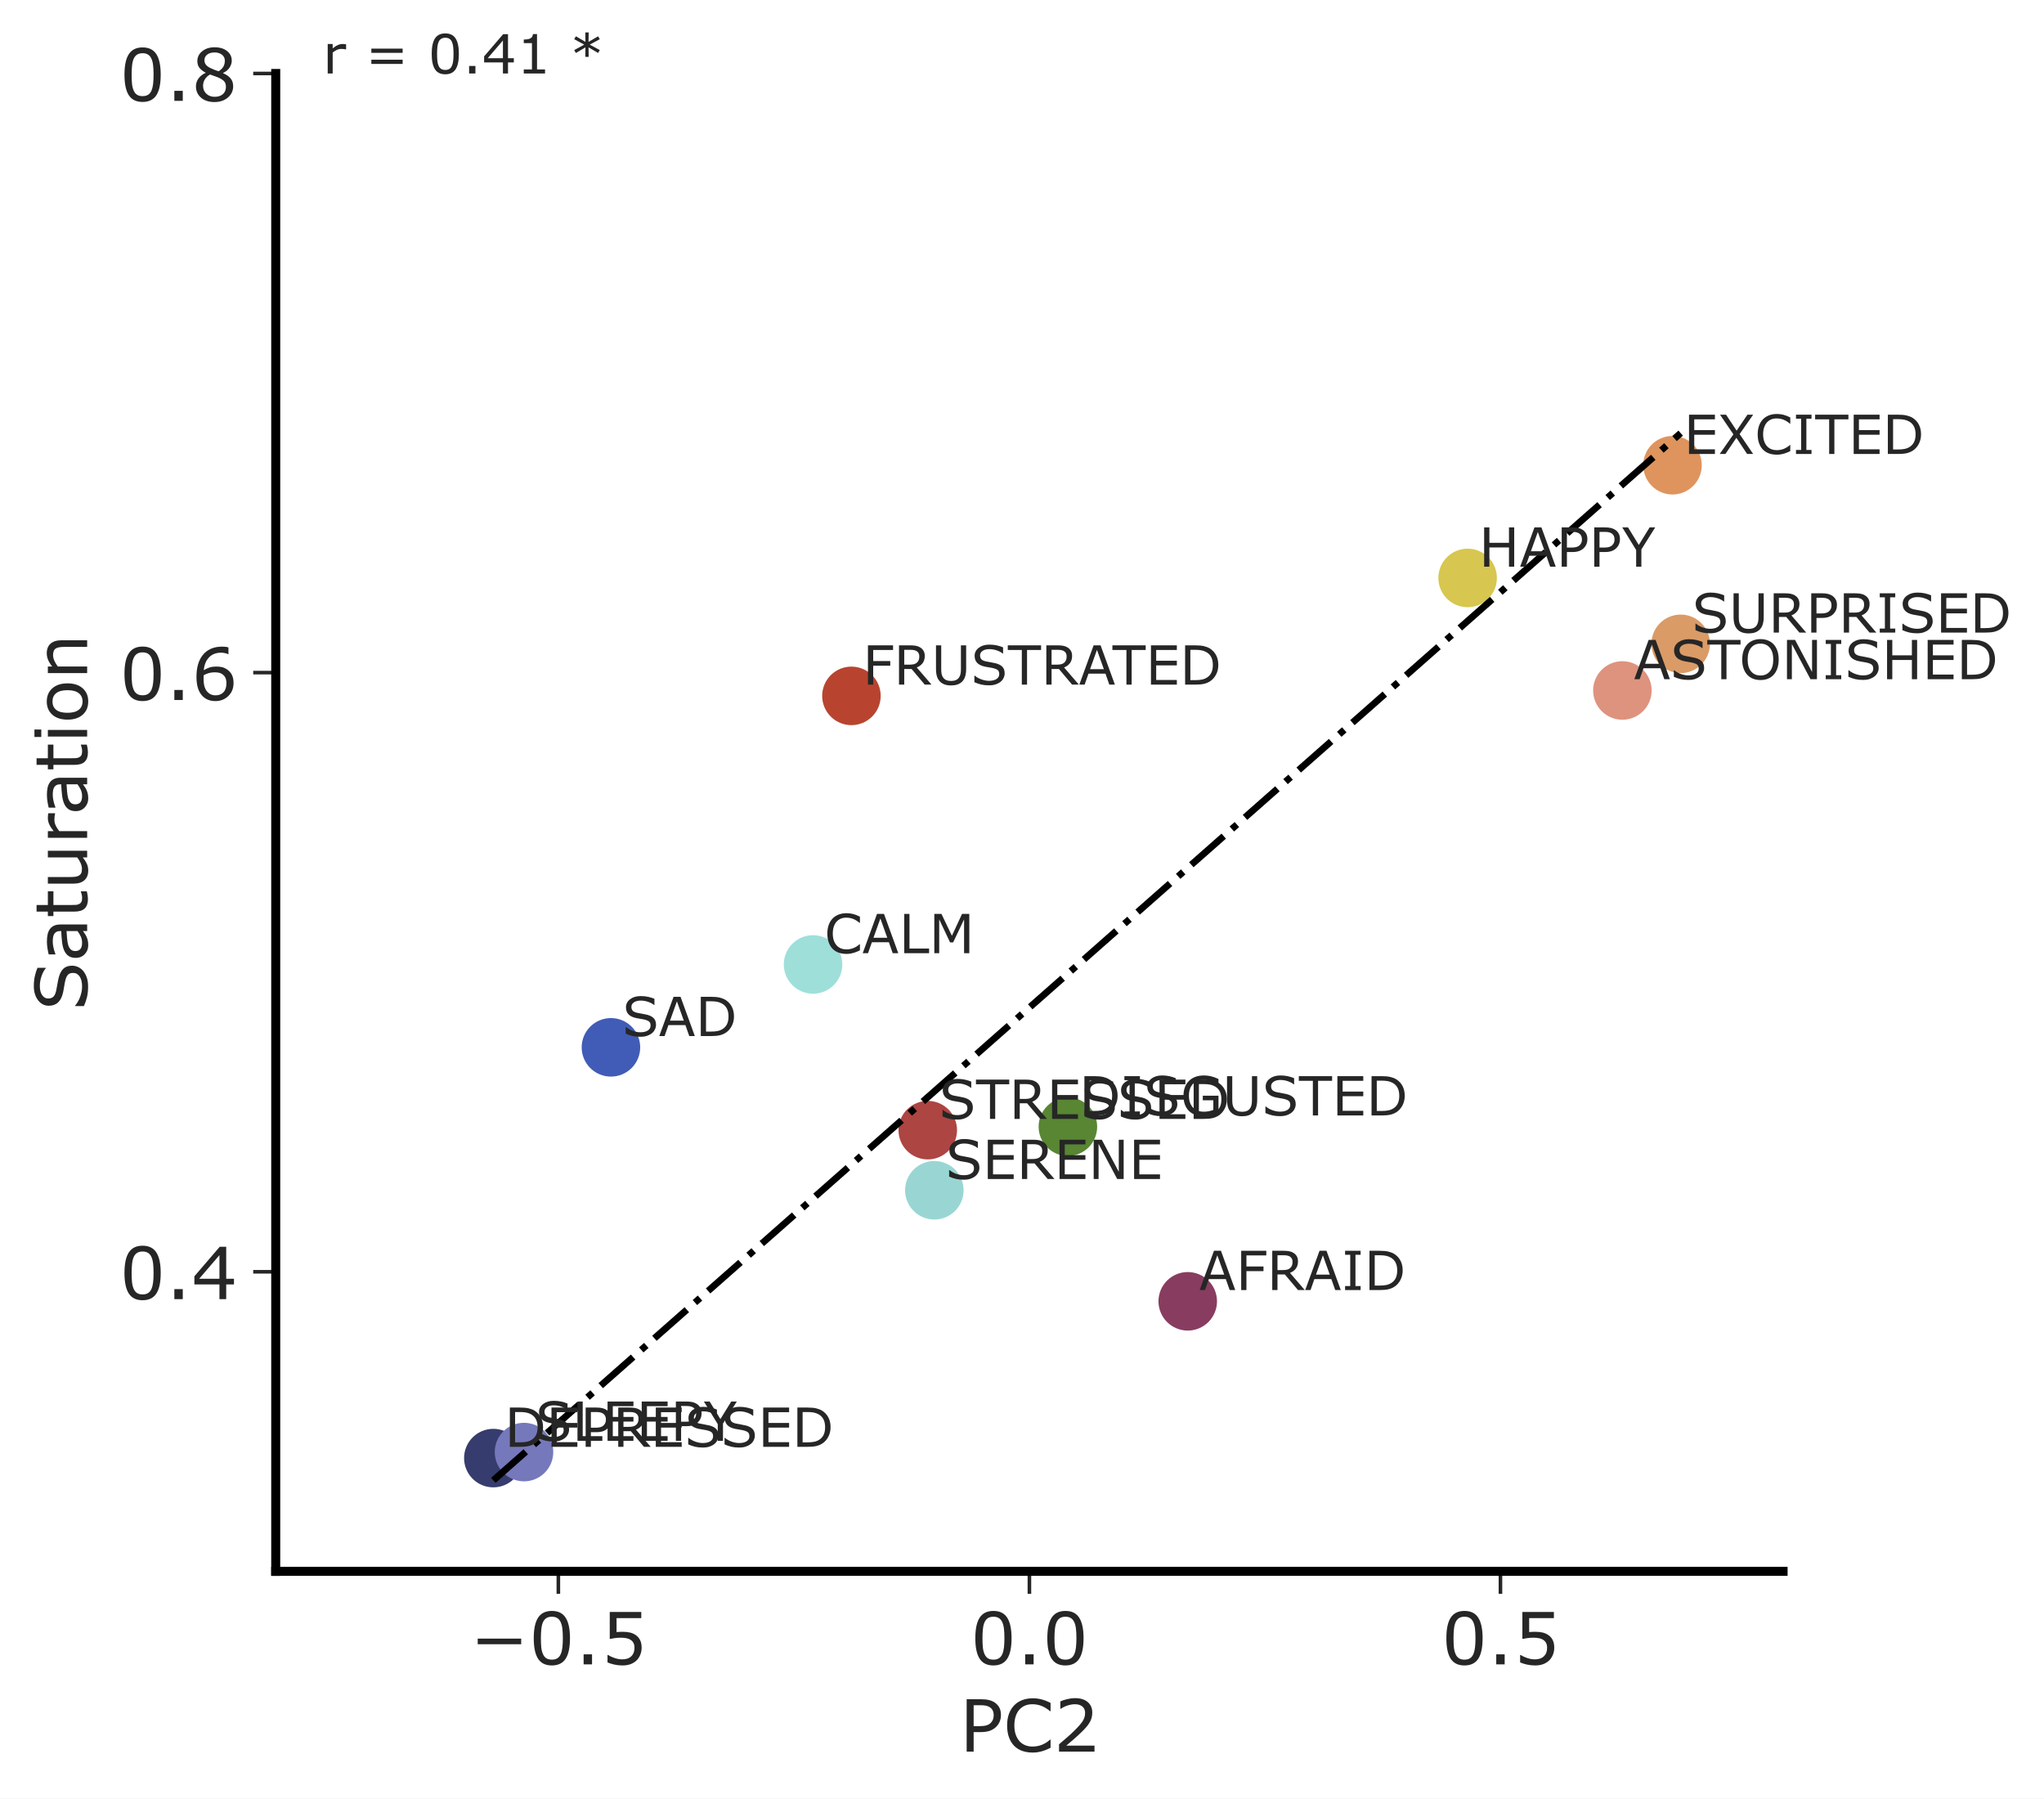
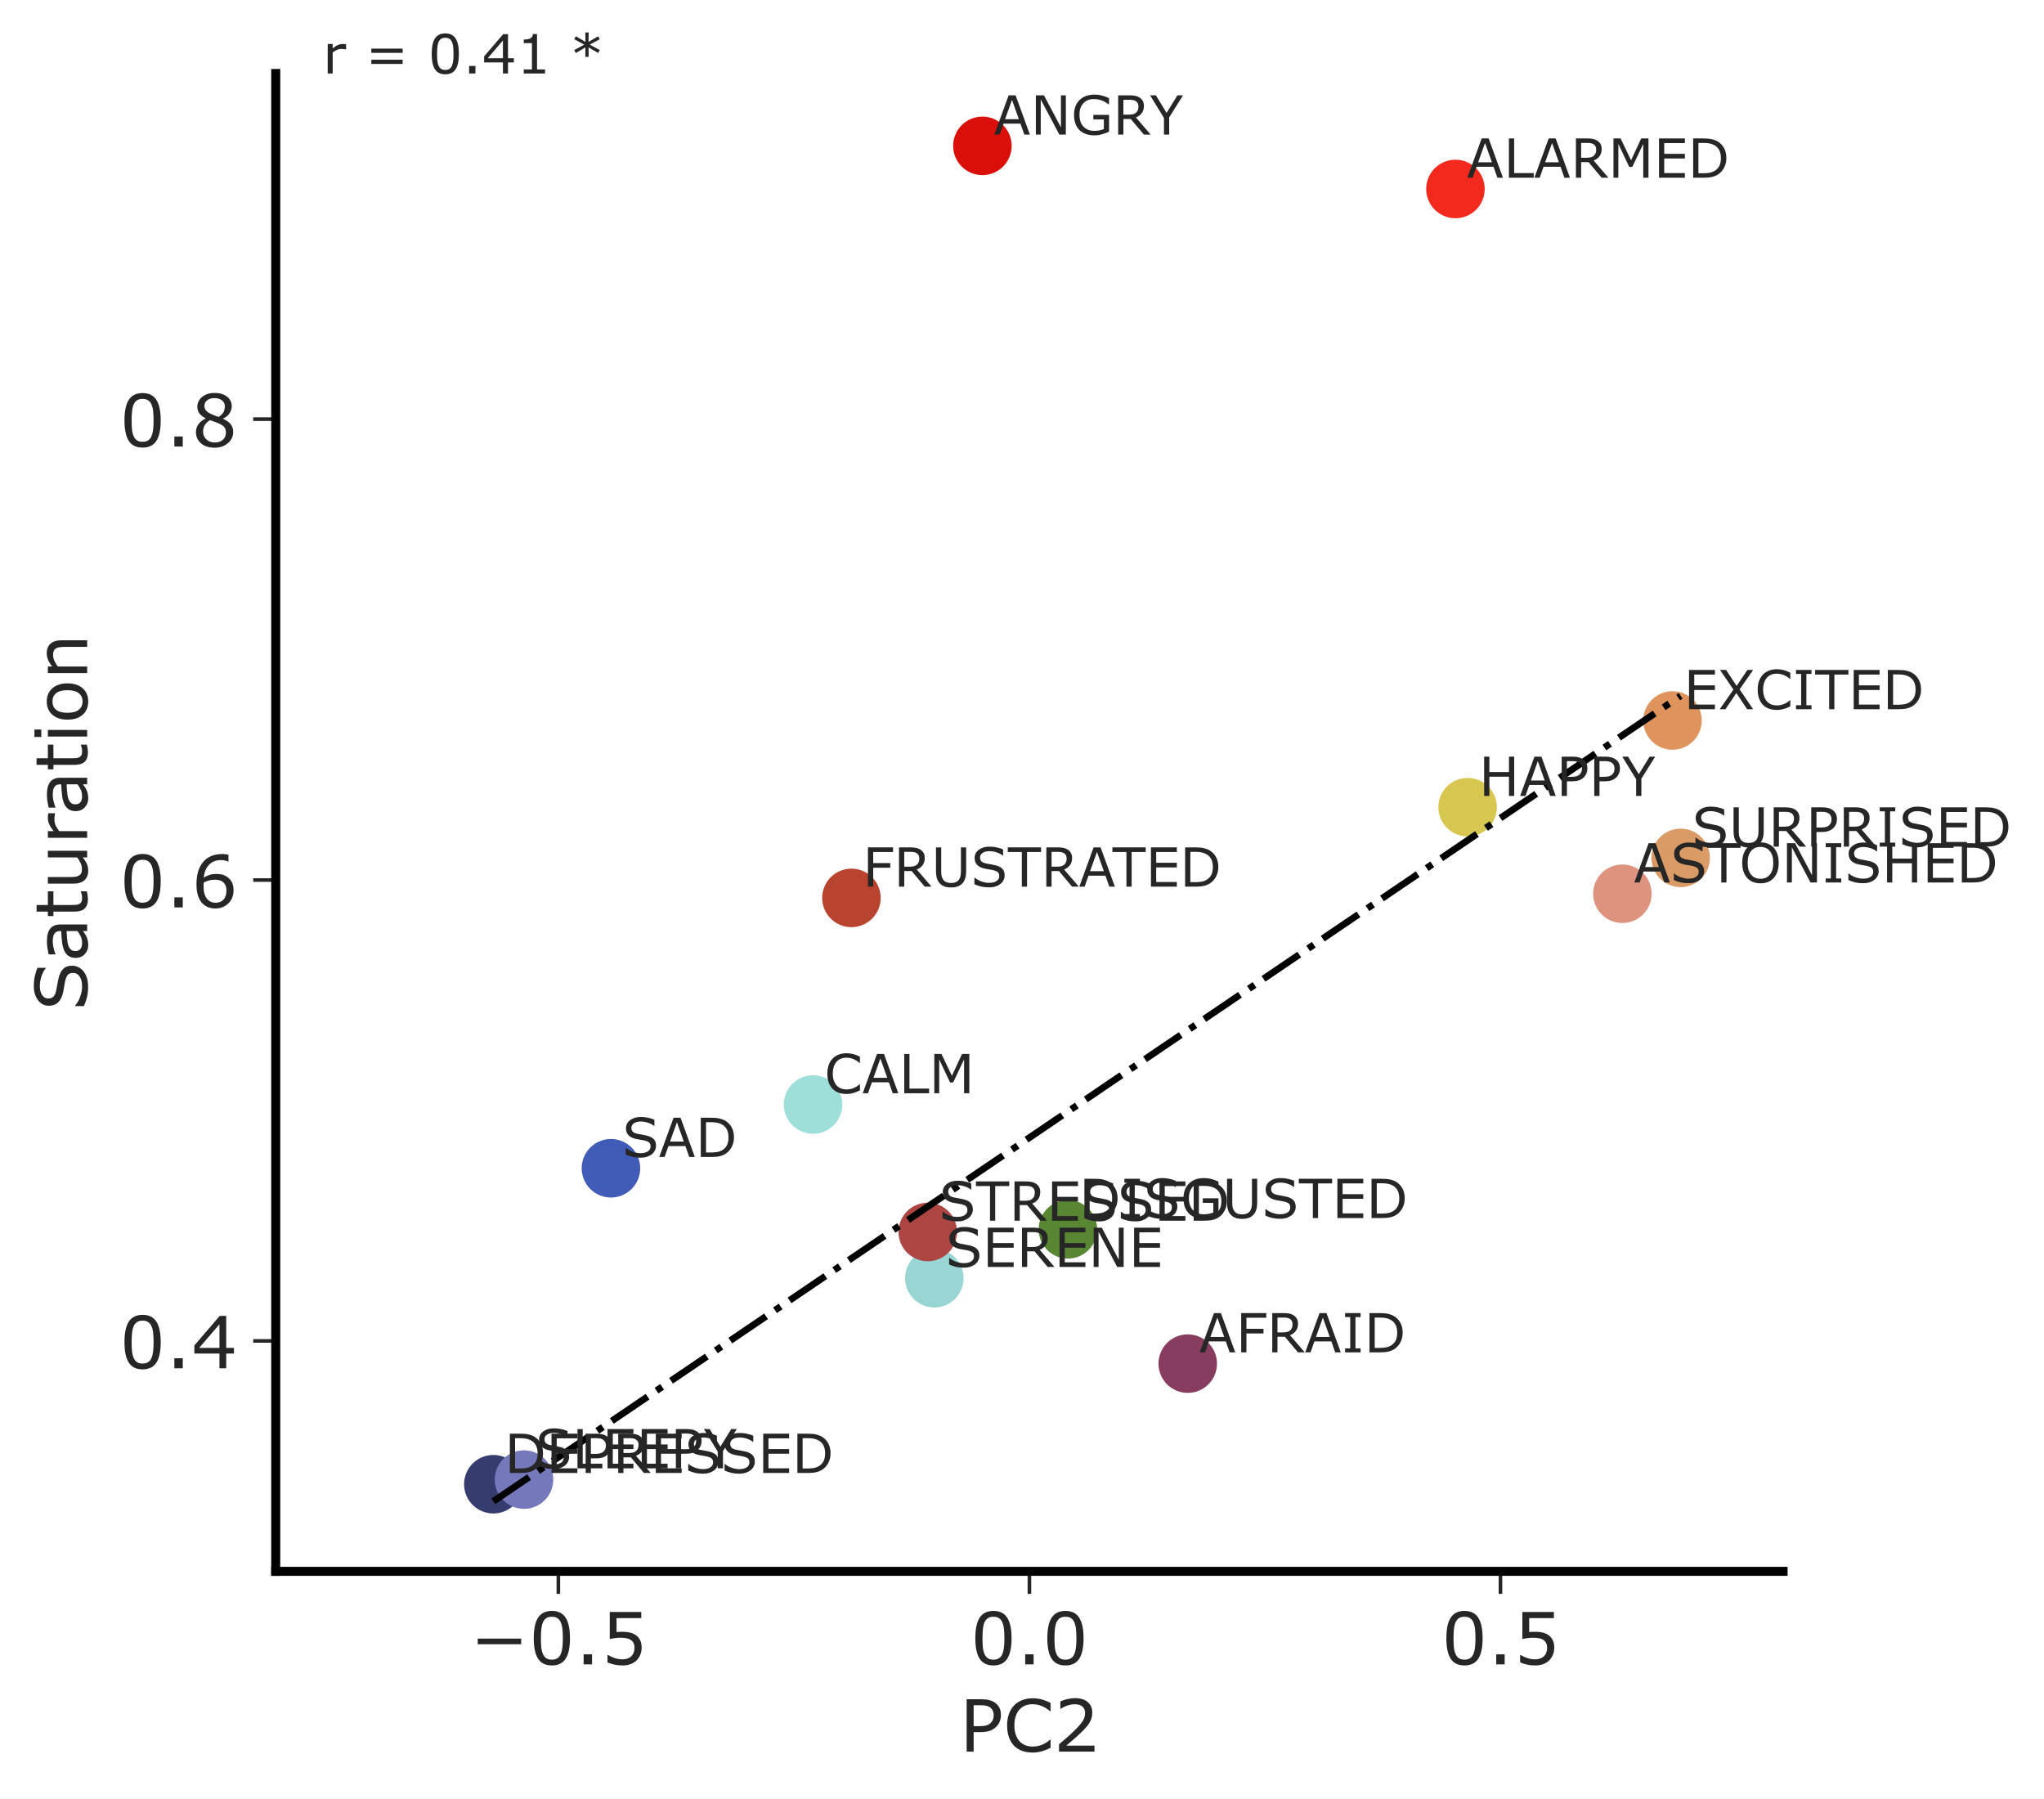
<svg xmlns="http://www.w3.org/2000/svg" xmlns:xlink="http://www.w3.org/1999/xlink" width="453.995pt" height="399.413pt" viewBox="0 0 453.995 399.413" version="1.1">
  <defs>
    <style type="text/css">*{stroke-linejoin: round; stroke-linecap: butt}</style>
  </defs>
  <g id="figure_1">
    <g id="patch_1">
      <path d="M 0 399.413  L 453.995 399.413  L 453.995 0  L 0 0  z " style="fill: #ffffff" />
    </g>
    <g id="axes_1">
      <g id="patch_2">
        <path d="M 61.242 348.958  L 396.043 348.958  L 396.043 16.318  L 61.242 16.318  z " style="fill: #ffffff" />
      </g>
      <g id="matplotlib.axis_1">
        <g id="xtick_1">
          <g id="line2d_1">
-             <path d="M 124.017 348.958  L 124.017 16.318  " clip-path="url(#pd1fc84af33)" style="fill: none; stroke: #ffffff; stroke-width: 0.8; stroke-linecap: round" />
+             <path d="M 124.017 348.958  L 124.017 16.318  " clip-path="url(#p9efcd19e0f)" style="fill: none; stroke: #ffffff; stroke-width: 0.8; stroke-linecap: round" />
          </g>
          <g id="line2d_2">
            <defs>
-               <path id="md74994d153" d="M 0 0  L 0 5  " style="stroke: #262626; stroke-width: 0.8" />
+               <path id="m2cfc1e993d" d="M 0 0  L 0 5  " style="stroke: #262626; stroke-width: 0.8" />
            </defs>
            <g>
-               <use xlink:href="#md74994d153" x="124.017" y="348.958" style="fill: #262626; stroke: #262626; stroke-width: 0.8" />
+               <use xlink:href="#m2cfc1e993d" x="124.017" y="348.958" style="fill: #262626; stroke: #262626; stroke-width: 0.8" />
            </g>
          </g>
          <g id="text_1">
            <g style="fill: #262626" transform="translate(104.3875 369.6156) scale(0.16 -0.16)">
              <defs>
                <path id="Verdana-2212" d="M 4550 1788  L 688 1788  L 688 2288  L 4550 2288  L 4550 1788  z " transform="scale(0.015625)" />
                <path id="Verdana-30" d="M 3647 2328  Q 3647 1075 3255 489  Q 2863 -97 2038 -97  Q 1200 -97 814 497  Q 428 1091 428 2322  Q 428 3563 818 4155  Q 1209 4747 2038 4747  Q 2875 4747 3261 4145  Q 3647 3544 3647 2328  z M 2825 909  Q 2934 1163 2973 1505  Q 3013 1847 3013 2328  Q 3013 2803 2973 3153  Q 2934 3503 2822 3747  Q 2713 3988 2523 4109  Q 2334 4231 2038 4231  Q 1744 4231 1551 4109  Q 1359 3988 1247 3741  Q 1141 3509 1102 3137  Q 1063 2766 1063 2322  Q 1063 1834 1097 1506  Q 1131 1178 1244 919  Q 1347 675 1536 547  Q 1725 419 2038 419  Q 2331 419 2525 541  Q 2719 663 2825 909  z " transform="scale(0.015625)" />
                <path id="Verdana-2e" d="M 1538 0  L 791 0  L 791 891  L 1538 891  L 1538 0  z " transform="scale(0.015625)" />
                <path id="Verdana-35" d="M 3616 1478  Q 3616 1153 3497 856  Q 3378 559 3172 356  Q 2947 138 2636 20  Q 2325 -97 1916 -97  Q 1534 -97 1181 -17  Q 828 63 584 175  L 584 834  L 628 834  Q 884 672 1228 558  Q 1572 444 1903 444  Q 2125 444 2333 506  Q 2541 569 2703 725  Q 2841 859 2911 1046  Q 2981 1234 2981 1481  Q 2981 1722 2898 1887  Q 2816 2053 2669 2153  Q 2506 2272 2273 2320  Q 2041 2369 1753 2369  Q 1478 2369 1223 2331  Q 969 2294 784 2256  L 784 4653  L 3584 4653  L 3584 4106  L 1388 4106  L 1388 2869  Q 1522 2881 1662 2887  Q 1803 2894 1906 2894  Q 2284 2894 2568 2830  Q 2853 2766 3091 2603  Q 3341 2431 3478 2159  Q 3616 1888 3616 1478  z " transform="scale(0.015625)" />
              </defs>
              <use xlink:href="#Verdana-2212" />
              <use xlink:href="#Verdana-30" x="81.836" />
              <use xlink:href="#Verdana-2e" x="145.41" />
              <use xlink:href="#Verdana-35" x="181.787" />
            </g>
          </g>
        </g>
        <g id="xtick_2">
          <g id="line2d_3">
-             <path d="M 228.643 348.958  L 228.643 16.318  " clip-path="url(#pd1fc84af33)" style="fill: none; stroke: #ffffff; stroke-width: 0.8; stroke-linecap: round" />
+             <path d="M 228.643 348.958  L 228.643 16.318  " clip-path="url(#p9efcd19e0f)" style="fill: none; stroke: #ffffff; stroke-width: 0.8; stroke-linecap: round" />
          </g>
          <g id="line2d_4">
            <g>
-               <use xlink:href="#md74994d153" x="228.643" y="348.958" style="fill: #262626; stroke: #262626; stroke-width: 0.8" />
+               <use xlink:href="#m2cfc1e993d" x="228.643" y="348.958" style="fill: #262626; stroke: #262626; stroke-width: 0.8" />
            </g>
          </g>
          <g id="text_2">
            <g style="fill: #262626" transform="translate(215.56 369.6156) scale(0.16 -0.16)">
              <use xlink:href="#Verdana-30" />
              <use xlink:href="#Verdana-2e" x="63.574" />
              <use xlink:href="#Verdana-30" x="99.951" />
            </g>
          </g>
        </g>
        <g id="xtick_3">
          <g id="line2d_5">
-             <path d="M 333.267 348.958  L 333.267 16.318  " clip-path="url(#pd1fc84af33)" style="fill: none; stroke: #ffffff; stroke-width: 0.8; stroke-linecap: round" />
+             <path d="M 333.267 348.958  L 333.267 16.318  " clip-path="url(#p9efcd19e0f)" style="fill: none; stroke: #ffffff; stroke-width: 0.8; stroke-linecap: round" />
          </g>
          <g id="line2d_6">
            <g>
-               <use xlink:href="#md74994d153" x="333.267" y="348.958" style="fill: #262626; stroke: #262626; stroke-width: 0.8" />
+               <use xlink:href="#m2cfc1e993d" x="333.267" y="348.958" style="fill: #262626; stroke: #262626; stroke-width: 0.8" />
            </g>
          </g>
          <g id="text_3">
            <g style="fill: #262626" transform="translate(320.185 369.6156) scale(0.16 -0.16)">
              <use xlink:href="#Verdana-30" />
              <use xlink:href="#Verdana-2e" x="63.574" />
              <use xlink:href="#Verdana-35" x="99.951" />
            </g>
          </g>
        </g>
        <g id="text_4">
          <g style="fill: #262626" transform="translate(213.1463 388.9931) scale(0.16 -0.16)">
            <defs>
              <path id="Verdana-50" d="M 3669 3247  Q 3669 2938 3561 2673  Q 3453 2409 3259 2216  Q 3019 1975 2691 1854  Q 2363 1734 1863 1734  L 1244 1734  L 1244 0  L 625 0  L 625 4653  L 1888 4653  Q 2306 4653 2597 4583  Q 2888 4513 3113 4363  Q 3378 4184 3523 3918  Q 3669 3653 3669 3247  z M 3025 3231  Q 3025 3472 2940 3650  Q 2856 3828 2684 3941  Q 2534 4038 2342 4080  Q 2150 4122 1856 4122  L 1244 4122  L 1244 2263  L 1766 2263  Q 2141 2263 2375 2330  Q 2609 2397 2756 2544  Q 2903 2694 2964 2859  Q 3025 3025 3025 3231  z " transform="scale(0.015625)" />
              <path id="Verdana-43" d="M 4219 338  Q 4047 263 3908 197  Q 3769 131 3544 59  Q 3353 0 3129 -42  Q 2906 -84 2638 -84  Q 2131 -84 1717 58  Q 1303 200 997 503  Q 697 800 528 1258  Q 359 1716 359 2322  Q 359 2897 521 3350  Q 684 3803 991 4116  Q 1288 4419 1708 4578  Q 2128 4738 2641 4738  Q 3016 4738 3389 4647  Q 3763 4556 4219 4328  L 4219 3594  L 4172 3594  Q 3788 3916 3409 4062  Q 3031 4209 2600 4209  Q 2247 4209 1964 4095  Q 1681 3981 1459 3741  Q 1244 3506 1123 3148  Q 1003 2791 1003 2322  Q 1003 1831 1136 1478  Q 1269 1125 1478 903  Q 1697 672 1989 561  Q 2281 450 2606 450  Q 3053 450 3443 603  Q 3834 756 4175 1063  L 4219 1063  L 4219 338  z " transform="scale(0.015625)" />
              <path id="Verdana-32" d="M 3653 0  L 503 0  L 503 653  Q 831 934 1161 1215  Q 1491 1497 1775 1775  Q 2375 2356 2597 2698  Q 2819 3041 2819 3438  Q 2819 3800 2580 4004  Q 2341 4209 1913 4209  Q 1628 4209 1297 4109  Q 966 4009 650 3803  L 619 3803  L 619 4459  Q 841 4569 1211 4659  Q 1581 4750 1928 4750  Q 2644 4750 3050 4404  Q 3456 4059 3456 3469  Q 3456 3203 3389 2973  Q 3322 2744 3191 2538  Q 3069 2344 2905 2156  Q 2741 1969 2506 1741  Q 2172 1413 1815 1105  Q 1459 797 1150 534  L 3653 534  L 3653 0  z " transform="scale(0.015625)" />
            </defs>
            <use xlink:href="#Verdana-50" />
            <use xlink:href="#Verdana-43" x="60.303" />
            <use xlink:href="#Verdana-32" x="130.127" />
          </g>
        </g>
      </g>
      <g id="matplotlib.axis_2">
        <g id="ytick_1">
          <g id="line2d_7">
-             <path d="M 61.242 282.43  L 396.043 282.43  " clip-path="url(#pd1fc84af33)" style="fill: none; stroke: #ffffff; stroke-width: 0.8; stroke-linecap: round" />
+             <path d="M 61.242 297.783  L 396.043 297.783  " clip-path="url(#p9efcd19e0f)" style="fill: none; stroke: #ffffff; stroke-width: 0.8; stroke-linecap: round" />
          </g>
          <g id="line2d_8">
            <defs>
-               <path id="m413531cc77" d="M 0 0  L -5 0  " style="stroke: #262626; stroke-width: 0.8" />
+               <path id="m9421a5151c" d="M 0 0  L -5 0  " style="stroke: #262626; stroke-width: 0.8" />
            </defs>
            <g>
-               <use xlink:href="#m413531cc77" x="61.242" y="282.43" style="fill: #262626; stroke: #262626; stroke-width: 0.8" />
+               <use xlink:href="#m9421a5151c" x="61.242" y="297.783" style="fill: #262626; stroke: #262626; stroke-width: 0.8" />
            </g>
          </g>
          <g id="text_5">
-             <g style="fill: #262626" transform="translate(26.5775 288.5089) scale(0.16 -0.16)">
+             <g style="fill: #262626" transform="translate(26.5775 303.8615) scale(0.16 -0.16)">
              <defs>
                <path id="Verdana-34" d="M 3759 1309  L 3069 1309  L 3069 0  L 2469 0  L 2469 1309  L 241 1309  L 241 2028  L 2494 4653  L 3069 4653  L 3069 1809  L 3759 1809  L 3759 1309  z M 2469 1809  L 2469 3909  L 666 1809  L 2469 1809  z " transform="scale(0.015625)" />
              </defs>
              <use xlink:href="#Verdana-30" />
              <use xlink:href="#Verdana-2e" x="63.574" />
              <use xlink:href="#Verdana-34" x="99.951" />
            </g>
          </g>
        </g>
        <g id="ytick_2">
          <g id="line2d_9">
-             <path d="M 61.242 149.374  L 396.043 149.374  " clip-path="url(#pd1fc84af33)" style="fill: none; stroke: #ffffff; stroke-width: 0.8; stroke-linecap: round" />
+             <path d="M 61.242 195.432  L 396.043 195.432  " clip-path="url(#p9efcd19e0f)" style="fill: none; stroke: #ffffff; stroke-width: 0.8; stroke-linecap: round" />
          </g>
          <g id="line2d_10">
            <g>
-               <use xlink:href="#m413531cc77" x="61.242" y="149.374" style="fill: #262626; stroke: #262626; stroke-width: 0.8" />
+               <use xlink:href="#m9421a5151c" x="61.242" y="195.432" style="fill: #262626; stroke: #262626; stroke-width: 0.8" />
            </g>
          </g>
          <g id="text_6">
-             <g style="fill: #262626" transform="translate(26.5775 155.4529) scale(0.16 -0.16)">
+             <g style="fill: #262626" transform="translate(26.5775 201.5107) scale(0.16 -0.16)">
              <defs>
                <path id="Verdana-36" d="M 3722 1509  Q 3722 800 3255 351  Q 2788 -97 2109 -97  Q 1766 -97 1484 9  Q 1203 116 988 325  Q 719 584 573 1012  Q 428 1441 428 2044  Q 428 2663 561 3141  Q 694 3619 984 3991  Q 1259 4344 1693 4542  Q 2128 4741 2706 4741  Q 2891 4741 3016 4725  Q 3141 4709 3269 4669  L 3269 4072  L 3238 4072  Q 3150 4119 2973 4161  Q 2797 4203 2613 4203  Q 1941 4203 1541 3783  Q 1141 3363 1075 2647  Q 1338 2806 1592 2889  Q 1847 2972 2181 2972  Q 2478 2972 2704 2917  Q 2931 2863 3169 2697  Q 3444 2506 3583 2215  Q 3722 1925 3722 1509  z M 3088 1484  Q 3088 1775 3002 1965  Q 2916 2156 2719 2297  Q 2575 2397 2400 2428  Q 2225 2459 2034 2459  Q 1769 2459 1541 2396  Q 1313 2334 1072 2203  Q 1066 2134 1062 2070  Q 1059 2006 1059 1909  Q 1059 1416 1161 1130  Q 1263 844 1441 678  Q 1584 541 1751 477  Q 1919 413 2116 413  Q 2569 413 2828 689  Q 3088 966 3088 1484  z " transform="scale(0.015625)" />
              </defs>
              <use xlink:href="#Verdana-30" />
              <use xlink:href="#Verdana-2e" x="63.574" />
              <use xlink:href="#Verdana-36" x="99.951" />
            </g>
          </g>
        </g>
        <g id="ytick_3">
          <g id="line2d_11">
-             <path d="M 61.242 16.318  L 396.043 16.318  " clip-path="url(#pd1fc84af33)" style="fill: none; stroke: #ffffff; stroke-width: 0.8; stroke-linecap: round" />
+             <path d="M 61.242 93.081  L 396.043 93.081  " clip-path="url(#p9efcd19e0f)" style="fill: none; stroke: #ffffff; stroke-width: 0.8; stroke-linecap: round" />
          </g>
          <g id="line2d_12">
            <g>
-               <use xlink:href="#m413531cc77" x="61.242" y="16.318" style="fill: #262626; stroke: #262626; stroke-width: 0.8" />
+               <use xlink:href="#m9421a5151c" x="61.242" y="93.081" style="fill: #262626; stroke: #262626; stroke-width: 0.8" />
            </g>
          </g>
          <g id="text_7">
-             <g style="fill: #262626" transform="translate(26.5775 22.39688) scale(0.16 -0.16)">
+             <g style="fill: #262626" transform="translate(26.5775 99.15995) scale(0.16 -0.16)">
              <defs>
                <path id="Verdana-38" d="M 3688 1297  Q 3688 694 3217 294  Q 2747 -106 2034 -106  Q 1278 -106 829 284  Q 381 675 381 1284  Q 381 1672 606 1986  Q 831 2300 1241 2484  L 1241 2503  Q 866 2703 686 2940  Q 506 3178 506 3534  Q 506 4059 937 4409  Q 1369 4759 2034 4759  Q 2731 4759 3147 4425  Q 3563 4091 3563 3575  Q 3563 3259 3366 2954  Q 3169 2650 2788 2478  L 2788 2459  Q 3225 2272 3456 1997  Q 3688 1722 3688 1297  z M 2947 3569  Q 2947 3903 2689 4101  Q 2431 4300 2031 4300  Q 1638 4300 1386 4112  Q 1134 3925 1134 3606  Q 1134 3381 1261 3217  Q 1388 3053 1644 2925  Q 1759 2869 1976 2778  Q 2194 2688 2400 2628  Q 2709 2834 2828 3056  Q 2947 3278 2947 3569  z M 3044 1238  Q 3044 1525 2917 1698  Q 2791 1872 2422 2047  Q 2275 2116 2100 2175  Q 1925 2234 1634 2341  Q 1353 2188 1183 1925  Q 1013 1663 1013 1331  Q 1013 909 1303 634  Q 1594 359 2041 359  Q 2497 359 2770 593  Q 3044 828 3044 1238  z " transform="scale(0.015625)" />
              </defs>
              <use xlink:href="#Verdana-30" />
              <use xlink:href="#Verdana-2e" x="63.574" />
              <use xlink:href="#Verdana-38" x="99.951" />
            </g>
          </g>
        </g>
        <g id="text_8">
          <g style="fill: #262626" transform="translate(19.3575 224.4706) rotate(-90) scale(0.16 -0.16)">
            <defs>
              <path id="Verdana-53" d="M 4006 1328  Q 4006 1056 3879 790  Q 3753 525 3525 341  Q 3275 141 2942 28  Q 2609 -84 2141 -84  Q 1638 -84 1236 9  Q 834 103 419 288  L 419 1063  L 463 1063  Q 816 769 1278 609  Q 1741 450 2147 450  Q 2722 450 3042 665  Q 3363 881 3363 1241  Q 3363 1550 3211 1697  Q 3059 1844 2750 1925  Q 2516 1988 2242 2028  Q 1969 2069 1663 2131  Q 1044 2263 745 2580  Q 447 2897 447 3406  Q 447 3991 940 4364  Q 1434 4738 2194 4738  Q 2684 4738 3093 4644  Q 3503 4550 3819 4413  L 3819 3681  L 3775 3681  Q 3509 3906 3076 4054  Q 2644 4203 2191 4203  Q 1694 4203 1392 3997  Q 1091 3791 1091 3466  Q 1091 3175 1241 3009  Q 1391 2844 1769 2756  Q 1969 2713 2337 2650  Q 2706 2588 2963 2522  Q 3481 2384 3743 2106  Q 4006 1828 4006 1328  z " transform="scale(0.015625)" />
              <path id="Verdana-61" d="M 3291 0  L 2706 0  L 2706 372  Q 2628 319 2495 223  Q 2363 128 2238 72  Q 2091 0 1900 -48  Q 1709 -97 1453 -97  Q 981 -97 653 215  Q 325 528 325 1013  Q 325 1409 495 1654  Q 666 1900 981 2041  Q 1300 2181 1747 2231  Q 2194 2281 2706 2306  L 2706 2397  Q 2706 2597 2636 2728  Q 2566 2859 2434 2934  Q 2309 3006 2134 3031  Q 1959 3056 1769 3056  Q 1538 3056 1253 2995  Q 969 2934 666 2819  L 634 2819  L 634 3416  Q 806 3463 1131 3519  Q 1456 3575 1772 3575  Q 2141 3575 2414 3514  Q 2688 3453 2888 3306  Q 3084 3163 3187 2934  Q 3291 2706 3291 2369  L 3291 0  z M 2706 859  L 2706 1831  Q 2438 1816 2073 1784  Q 1709 1753 1497 1694  Q 1244 1622 1087 1470  Q 931 1319 931 1053  Q 931 753 1112 601  Q 1294 450 1666 450  Q 1975 450 2231 570  Q 2488 691 2706 859  z " transform="scale(0.015625)" />
              <path id="Verdana-74" d="M 2391 31  Q 2225 -13 2029 -41  Q 1834 -69 1681 -69  Q 1147 -69 869 218  Q 591 506 591 1141  L 591 2997  L 194 2997  L 194 3491  L 591 3491  L 591 4494  L 1178 4494  L 1178 3491  L 2391 3491  L 2391 2997  L 1178 2997  L 1178 1406  Q 1178 1131 1190 976  Q 1203 822 1278 688  Q 1347 563 1467 505  Q 1588 447 1834 447  Q 1978 447 2134 489  Q 2291 531 2359 559  L 2391 559  L 2391 31  z " transform="scale(0.015625)" />
              <path id="Verdana-75" d="M 3472 0  L 2884 0  L 2884 388  Q 2588 153 2316 28  Q 2044 -97 1716 -97  Q 1166 -97 859 239  Q 553 575 553 1225  L 553 3491  L 1141 3491  L 1141 1503  Q 1141 1238 1166 1048  Q 1191 859 1272 725  Q 1356 588 1490 525  Q 1625 463 1881 463  Q 2109 463 2379 581  Q 2650 700 2884 884  L 2884 3491  L 3472 3491  L 3472 0  z " transform="scale(0.015625)" />
              <path id="Verdana-72" d="M 2756 2850  L 2725 2850  Q 2594 2881 2470 2895  Q 2347 2909 2178 2909  Q 1906 2909 1653 2789  Q 1400 2669 1166 2478  L 1166 0  L 578 0  L 578 3491  L 1166 3491  L 1166 2975  Q 1516 3256 1783 3373  Q 2050 3491 2328 3491  Q 2481 3491 2550 3483  Q 2619 3475 2756 3453  L 2756 2850  z " transform="scale(0.015625)" />
              <path id="Verdana-69" d="M 1209 4075  L 547 4075  L 547 4684  L 1209 4684  L 1209 4075  z M 1172 0  L 584 0  L 584 3491  L 1172 3491  L 1172 0  z " transform="scale(0.015625)" />
              <path id="Verdana-6f" d="M 3553 1744  Q 3553 891 3115 397  Q 2678 -97 1944 -97  Q 1203 -97 767 397  Q 331 891 331 1744  Q 331 2597 767 3092  Q 1203 3588 1944 3588  Q 2678 3588 3115 3092  Q 3553 2597 3553 1744  z M 2947 1744  Q 2947 2422 2681 2751  Q 2416 3081 1944 3081  Q 1466 3081 1202 2751  Q 938 2422 938 1744  Q 938 1088 1203 748  Q 1469 409 1944 409  Q 2413 409 2680 745  Q 2947 1081 2947 1744  z " transform="scale(0.015625)" />
              <path id="Verdana-6e" d="M 3497 0  L 2909 0  L 2909 1988  Q 2909 2228 2881 2439  Q 2853 2650 2778 2769  Q 2700 2900 2553 2964  Q 2406 3028 2172 3028  Q 1931 3028 1668 2909  Q 1406 2791 1166 2606  L 1166 0  L 578 0  L 578 3491  L 1166 3491  L 1166 3103  Q 1441 3331 1734 3459  Q 2028 3588 2338 3588  Q 2903 3588 3200 3247  Q 3497 2906 3497 2266  L 3497 0  z " transform="scale(0.015625)" />
            </defs>
            <use xlink:href="#Verdana-53" />
            <use xlink:href="#Verdana-61" x="68.359" />
            <use xlink:href="#Verdana-74" x="128.418" />
            <use xlink:href="#Verdana-75" x="167.822" />
            <use xlink:href="#Verdana-72" x="231.104" />
            <use xlink:href="#Verdana-61" x="272.029" />
            <use xlink:href="#Verdana-74" x="332.088" />
            <use xlink:href="#Verdana-69" x="371.492" />
            <use xlink:href="#Verdana-6f" x="398.934" />
            <use xlink:href="#Verdana-6e" x="459.627" />
          </g>
        </g>
      </g>
      <g id="PathCollection_1">
        <defs>
-           <path id="C0_0_231dfa0c77" d="M 0 6  C 1.591 6 3.117 5.368 4.243 4.243  C 5.368 3.117 6 1.591 6 -0  C 6 -1.591 5.368 -3.117 4.243 -4.243  C 3.117 -5.368 1.591 -6 0 -6  C -1.591 -6 -3.117 -5.368 -4.243 -4.243  C -5.368 -3.117 -6 -1.591 -6 0  C -6 1.591 -5.368 3.117 -4.243 4.243  C -3.117 5.368 -1.591 6 0 6  z " />
+           <path id="C0_0_4b043f9587" d="M 0 6  C 1.591 6 3.117 5.368 4.243 4.243  C 5.368 3.117 6 1.591 6 -0  C 6 -1.591 5.368 -3.117 4.243 -4.243  C 3.117 -5.368 1.591 -6 0 -6  C -1.591 -6 -3.117 -5.368 -4.243 -4.243  C -5.368 -3.117 -6 -1.591 -6 0  C -6 1.591 -5.368 3.117 -4.243 4.243  C -3.117 5.368 -1.591 6 0 6  z " />
        </defs>
-         <g clip-path="url(#pd1fc84af33)">
-           <use xlink:href="#C0_0_231dfa0c77" x="373.298" y="142.982" style="fill: #da9b67; stroke: #da9b67" />
-         </g>
-         <g clip-path="url(#pd1fc84af33)">
-           <use xlink:href="#C0_0_231dfa0c77" x="371.481" y="103.316" style="fill: #df945d; stroke: #df945d" />
-         </g>
-         <g clip-path="url(#pd1fc84af33)">
-           <use xlink:href="#C0_0_231dfa0c77" x="207.527" y="264.331" style="fill: #99d6d3; stroke: #99d6d3" />
-         </g>
-         <g clip-path="url(#pd1fc84af33)">
-           <use xlink:href="#C0_0_231dfa0c77" x="325.976" y="128.347" style="fill: #d7c64f; stroke: #d7c64f" />
-         </g>
-         <g clip-path="url(#pd1fc84af33)">
-           <use xlink:href="#C0_0_231dfa0c77" x="269.225" y="439.374" style="fill: #a2af8f; stroke: #a2af8f" />
-         </g>
-         <g clip-path="url(#pd1fc84af33)">
-           <use xlink:href="#C0_0_231dfa0c77" x="180.589" y="214.182" style="fill: #9fdfda; stroke: #9fdfda" />
-         </g>
-         <g clip-path="url(#pd1fc84af33)">
-           <use xlink:href="#C0_0_231dfa0c77" x="110.514" y="385.973" style="fill: #6c79a6; stroke: #6c79a6" />
-         </g>
-         <g clip-path="url(#pd1fc84af33)">
-           <use xlink:href="#C0_0_231dfa0c77" x="117.291" y="484.797" style="fill: #7d8594; stroke: #7d8594" />
-         </g>
-         <g clip-path="url(#pd1fc84af33)">
-           <use xlink:href="#C0_0_231dfa0c77" x="109.575" y="323.807" style="fill: #363c6d; stroke: #363c6d" />
-         </g>
-         <g clip-path="url(#pd1fc84af33)">
-           <use xlink:href="#C0_0_231dfa0c77" x="135.696" y="232.588" style="fill: #415cb6; stroke: #415cb6" />
-         </g>
-         <g clip-path="url(#pd1fc84af33)">
-           <use xlink:href="#C0_0_231dfa0c77" x="189.113" y="154.538" style="fill: #b8442f; stroke: #b8442f" />
-         </g>
-         <g clip-path="url(#pd1fc84af33)">
-           <use xlink:href="#C0_0_231dfa0c77" x="263.81" y="288.991" style="fill: #883c60; stroke: #883c60" />
-         </g>
-         <g clip-path="url(#pd1fc84af33)">
-           <use xlink:href="#C0_0_231dfa0c77" x="218.202" y="-62.576" style="fill: #db0f09; stroke: #db0f09" />
-         </g>
-         <g clip-path="url(#pd1fc84af33)">
-           <use xlink:href="#C0_0_231dfa0c77" x="206.066" y="250.981" style="fill: #ad4542; stroke: #ad4542" />
-         </g>
-         <g clip-path="url(#pd1fc84af33)">
-           <use xlink:href="#C0_0_231dfa0c77" x="360.35" y="153.337" style="fill: #de937e; stroke: #de937e" />
-         </g>
-         <g clip-path="url(#pd1fc84af33)">
-           <use xlink:href="#C0_0_231dfa0c77" x="116.389" y="322.471" style="fill: #7579bb; stroke: #7579bb" />
-         </g>
-         <g clip-path="url(#pd1fc84af33)">
-           <use xlink:href="#C0_0_231dfa0c77" x="323.271" y="-50.129" style="fill: #f3291e; stroke: #f3291e" />
-         </g>
-         <g clip-path="url(#pd1fc84af33)">
-           <use xlink:href="#C0_0_231dfa0c77" x="237.191" y="250.215" style="fill: #588633; stroke: #588633" />
+         <g clip-path="url(#p9efcd19e0f)">
+           <use xlink:href="#C0_0_4b043f9587" x="373.298" y="190.515" style="fill: #da9b67; stroke: #da9b67" />
+         </g>
+         <g clip-path="url(#p9efcd19e0f)">
+           <use xlink:href="#C0_0_4b043f9587" x="371.481" y="160.003" style="fill: #df945d; stroke: #df945d" />
+         </g>
+         <g clip-path="url(#p9efcd19e0f)">
+           <use xlink:href="#C0_0_4b043f9587" x="207.527" y="283.861" style="fill: #99d6d3; stroke: #99d6d3" />
+         </g>
+         <g clip-path="url(#p9efcd19e0f)">
+           <use xlink:href="#C0_0_4b043f9587" x="325.976" y="179.258" style="fill: #d7c64f; stroke: #d7c64f" />
+         </g>
+         <g clip-path="url(#p9efcd19e0f)">
+           <use xlink:href="#C0_0_4b043f9587" x="269.225" y="418.508" style="fill: #a2af8f; stroke: #a2af8f" />
+         </g>
+         <g clip-path="url(#p9efcd19e0f)">
+           <use xlink:href="#C0_0_4b043f9587" x="180.589" y="245.284" style="fill: #9fdfda; stroke: #9fdfda" />
+         </g>
+         <g clip-path="url(#p9efcd19e0f)">
+           <use xlink:href="#C0_0_4b043f9587" x="110.514" y="377.431" style="fill: #6c79a6; stroke: #6c79a6" />
+         </g>
+         <g clip-path="url(#p9efcd19e0f)">
+           <use xlink:href="#C0_0_4b043f9587" x="117.291" y="453.449" style="fill: #7d8594; stroke: #7d8594" />
+         </g>
+         <g clip-path="url(#p9efcd19e0f)">
+           <use xlink:href="#C0_0_4b043f9587" x="109.575" y="329.611" style="fill: #363c6d; stroke: #363c6d" />
+         </g>
+         <g clip-path="url(#p9efcd19e0f)">
+           <use xlink:href="#C0_0_4b043f9587" x="135.696" y="259.442" style="fill: #415cb6; stroke: #415cb6" />
+         </g>
+         <g clip-path="url(#p9efcd19e0f)">
+           <use xlink:href="#C0_0_4b043f9587" x="189.113" y="199.404" style="fill: #b8442f; stroke: #b8442f" />
+         </g>
+         <g clip-path="url(#p9efcd19e0f)">
+           <use xlink:href="#C0_0_4b043f9587" x="263.81" y="302.83" style="fill: #883c60; stroke: #883c60" />
+         </g>
+         <g clip-path="url(#p9efcd19e0f)">
+           <use xlink:href="#C0_0_4b043f9587" x="218.202" y="32.393" style="fill: #db0f09; stroke: #db0f09" />
+         </g>
+         <g clip-path="url(#p9efcd19e0f)">
+           <use xlink:href="#C0_0_4b043f9587" x="206.066" y="273.591" style="fill: #ad4542; stroke: #ad4542" />
+         </g>
+         <g clip-path="url(#p9efcd19e0f)">
+           <use xlink:href="#C0_0_4b043f9587" x="360.35" y="198.48" style="fill: #de937e; stroke: #de937e" />
+         </g>
+         <g clip-path="url(#p9efcd19e0f)">
+           <use xlink:href="#C0_0_4b043f9587" x="116.389" y="328.583" style="fill: #7579bb; stroke: #7579bb" />
+         </g>
+         <g clip-path="url(#p9efcd19e0f)">
+           <use xlink:href="#C0_0_4b043f9587" x="323.271" y="41.968" style="fill: #f3291e; stroke: #f3291e" />
+         </g>
+         <g clip-path="url(#p9efcd19e0f)">
+           <use xlink:href="#C0_0_4b043f9587" x="237.191" y="273.002" style="fill: #588633; stroke: #588633" />
        </g>
      </g>
      <g id="line2d_13">
-         <path d="M 109.575 328.751  L 128.412 312.139  L 147.25 295.527  L 166.087 278.916  L 184.925 262.304  L 203.762 245.692  L 222.599 229.081  L 241.437 212.469  L 260.274 195.857  L 279.111 179.245  L 297.949 162.634  L 316.786 146.022  L 335.624 129.41  L 354.461 112.799  L 373.298 96.187  " clip-path="url(#pd1fc84af33)" style="fill: none; stroke-dasharray: 9.6,2.4,1.5,2.4; stroke-dashoffset: 0; stroke: #000000; stroke-width: 1.5" />
+         <path d="M 109.575 333.414  L 128.412 320.636  L 147.25 307.857  L 166.087 295.079  L 184.925 282.301  L 203.762 269.523  L 222.599 256.745  L 241.437 243.966  L 260.274 231.188  L 279.111 218.41  L 297.949 205.632  L 316.786 192.854  L 335.624 180.075  L 354.461 167.297  L 373.298 154.519  " clip-path="url(#p9efcd19e0f)" style="fill: none; stroke-dasharray: 9.6,2.4,1.5,2.4; stroke-dashoffset: 0; stroke: #000000; stroke-width: 1.5" />
      </g>
      <g id="patch_3">
        <path d="M 61.242 348.958  L 61.242 16.318  " style="fill: none; stroke: #000000; stroke-width: 2; stroke-linejoin: miter; stroke-linecap: square" />
      </g>
      <g id="patch_4">
        <path d="M 61.242 348.958  L 396.043 348.958  " style="fill: none; stroke: #000000; stroke-width: 2; stroke-linejoin: miter; stroke-linecap: square" />
      </g>
      <g id="text_9">
-         <g style="fill: #262626" transform="translate(375.7983 140.4822) scale(0.12 -0.12)">
+         <g style="fill: #262626" transform="translate(375.7983 188.0151) scale(0.12 -0.12)">
          <defs>
            <path id="Verdana-55" d="M 4128 1869  Q 4128 1363 4017 986  Q 3906 609 3653 359  Q 3413 122 3091 12  Q 2769 -97 2341 -97  Q 1903 -97 1578 18  Q 1253 134 1031 359  Q 778 616 667 978  Q 556 1341 556 1869  L 556 4653  L 1175 4653  L 1175 1838  Q 1175 1459 1226 1240  Q 1278 1022 1400 844  Q 1538 641 1773 537  Q 2009 434 2341 434  Q 2675 434 2909 536  Q 3144 638 3284 844  Q 3406 1022 3457 1251  Q 3509 1481 3509 1822  L 3509 4653  L 4128 4653  L 4128 1869  z " transform="scale(0.015625)" />
            <path id="Verdana-52" d="M 4475 0  L 3672 0  L 2116 1850  L 1244 1850  L 1244 0  L 625 0  L 625 4653  L 1928 4653  Q 2350 4653 2631 4598  Q 2913 4544 3138 4403  Q 3391 4244 3533 4001  Q 3675 3759 3675 3388  Q 3675 2884 3422 2545  Q 3169 2206 2725 2034  L 4475 0  z M 3028 3344  Q 3028 3544 2958 3698  Q 2888 3853 2725 3959  Q 2591 4050 2406 4086  Q 2222 4122 1972 4122  L 1244 4122  L 1244 2366  L 1869 2366  Q 2163 2366 2381 2417  Q 2600 2469 2753 2609  Q 2894 2741 2961 2911  Q 3028 3081 3028 3344  z " transform="scale(0.015625)" />
            <path id="Verdana-49" d="M 2266 0  L 428 0  L 428 475  L 1038 475  L 1038 4178  L 428 4178  L 428 4653  L 2266 4653  L 2266 4178  L 1656 4178  L 1656 475  L 2266 475  L 2266 0  z " transform="scale(0.015625)" />
            <path id="Verdana-45" d="M 3691 0  L 625 0  L 625 4653  L 3691 4653  L 3691 4103  L 1244 4103  L 1244 2828  L 3691 2828  L 3691 2278  L 1244 2278  L 1244 550  L 3691 550  L 3691 0  z " transform="scale(0.015625)" />
            <path id="Verdana-44" d="M 4556 2322  Q 4556 1688 4279 1172  Q 4003 656 3544 372  Q 3225 175 2833 87  Q 2441 0 1800 0  L 625 0  L 625 4653  L 1788 4653  Q 2469 4653 2870 4554  Q 3272 4456 3550 4284  Q 4025 3988 4290 3494  Q 4556 3000 4556 2322  z M 3909 2331  Q 3909 2878 3718 3253  Q 3528 3628 3150 3844  Q 2875 4000 2565 4061  Q 2256 4122 1825 4122  L 1244 4122  L 1244 531  L 1825 531  Q 2272 531 2605 597  Q 2938 663 3216 841  Q 3563 1063 3736 1425  Q 3909 1788 3909 2331  z " transform="scale(0.015625)" />
          </defs>
          <use xlink:href="#Verdana-53" />
          <use xlink:href="#Verdana-55" x="68.359" />
          <use xlink:href="#Verdana-52" x="141.553" />
          <use xlink:href="#Verdana-50" x="211.084" />
          <use xlink:href="#Verdana-52" x="271.387" />
          <use xlink:href="#Verdana-49" x="340.918" />
          <use xlink:href="#Verdana-53" x="383.008" />
          <use xlink:href="#Verdana-45" x="451.367" />
          <use xlink:href="#Verdana-44" x="514.6" />
        </g>
      </g>
      <g id="text_10">
-         <g style="fill: #262626" transform="translate(373.9812 100.8159) scale(0.12 -0.12)">
+         <g style="fill: #262626" transform="translate(373.9812 157.5026) scale(0.12 -0.12)">
          <defs>
            <path id="Verdana-58" d="M 4175 4653  L 2569 2353  L 4172 0  L 3456 0  L 2188 1916  L 888 0  L 213 0  L 1834 2325  L 250 4653  L 963 4653  L 2216 2763  L 3497 4653  L 4175 4653  z " transform="scale(0.015625)" />
            <path id="Verdana-54" d="M 3944 4103  L 2281 4103  L 2281 0  L 1663 0  L 1663 4103  L 0 4103  L 0 4653  L 3944 4653  L 3944 4103  z " transform="scale(0.015625)" />
          </defs>
          <use xlink:href="#Verdana-45" />
          <use xlink:href="#Verdana-58" x="63.232" />
          <use xlink:href="#Verdana-43" x="131.238" />
          <use xlink:href="#Verdana-49" x="201.062" />
          <use xlink:href="#Verdana-54" x="243.152" />
          <use xlink:href="#Verdana-45" x="304.773" />
          <use xlink:href="#Verdana-44" x="368.006" />
        </g>
      </g>
      <g id="text_11">
-         <g style="fill: #262626" transform="translate(210.0271 261.8313) scale(0.12 -0.12)">
+         <g style="fill: #262626" transform="translate(210.0271 281.3605) scale(0.12 -0.12)">
          <defs>
            <path id="Verdana-4e" d="M 4175 0  L 3409 0  L 1203 4163  L 1203 0  L 625 0  L 625 4653  L 1584 4653  L 3597 853  L 3597 4653  L 4175 4653  L 4175 0  z " transform="scale(0.015625)" />
          </defs>
          <use xlink:href="#Verdana-53" />
          <use xlink:href="#Verdana-45" x="68.359" />
          <use xlink:href="#Verdana-52" x="131.592" />
          <use xlink:href="#Verdana-45" x="201.123" />
          <use xlink:href="#Verdana-4e" x="264.355" />
          <use xlink:href="#Verdana-45" x="339.16" />
        </g>
      </g>
      <g id="text_12">
-         <g style="fill: #262626" transform="translate(328.4758 125.8474) scale(0.12 -0.12)">
+         <g style="fill: #262626" transform="translate(328.4758 176.7576) scale(0.12 -0.12)">
          <defs>
            <path id="Verdana-48" d="M 4184 0  L 3566 0  L 3566 2278  L 1244 2278  L 1244 0  L 625 0  L 625 4653  L 1244 4653  L 1244 2828  L 3566 2828  L 3566 4653  L 4184 4653  L 4184 0  z " transform="scale(0.015625)" />
            <path id="Verdana-41" d="M 4294 0  L 3634 0  L 3178 1297  L 1166 1297  L 709 0  L 81 0  L 1775 4653  L 2600 4653  L 4294 0  z M 2988 1828  L 2172 4113  L 1353 1828  L 2988 1828  z " transform="scale(0.015625)" />
            <path id="Verdana-59" d="M 3919 4653  L 2281 2041  L 2281 0  L 1663 0  L 1663 1975  L 19 4653  L 703 4653  L 1975 2572  L 3259 4653  L 3919 4653  z " transform="scale(0.015625)" />
          </defs>
          <use xlink:href="#Verdana-48" />
          <use xlink:href="#Verdana-41" x="75.146" />
          <use xlink:href="#Verdana-50" x="143.506" />
          <use xlink:href="#Verdana-50" x="203.809" />
          <use xlink:href="#Verdana-59" x="265.111" />
        </g>
      </g>
      <g id="text_13">
-         <g style="fill: #262626" transform="translate(183.0893 211.6816) scale(0.12 -0.12)">
+         <g style="fill: #262626" transform="translate(183.0893 242.7839) scale(0.12 -0.12)">
          <defs>
            <path id="Verdana-4c" d="M 3569 0  L 625 0  L 625 4653  L 1244 4653  L 1244 550  L 3569 550  L 3569 0  z " transform="scale(0.015625)" />
            <path id="Verdana-4d" d="M 4769 0  L 4150 0  L 4150 4009  L 2856 1281  L 2488 1281  L 1203 4009  L 1203 0  L 625 0  L 625 4653  L 1469 4653  L 2709 2063  L 3909 4653  L 4769 4653  L 4769 0  z " transform="scale(0.015625)" />
          </defs>
          <use xlink:href="#Verdana-43" />
          <use xlink:href="#Verdana-41" x="69.824" />
          <use xlink:href="#Verdana-4c" x="138.184" />
          <use xlink:href="#Verdana-4d" x="193.848" />
        </g>
      </g>
      <g id="text_14">
-         <g style="fill: #262626" transform="translate(112.075 321.3072) scale(0.12 -0.12)">
+         <g style="fill: #262626" transform="translate(112.075 327.1113) scale(0.12 -0.12)">
          <use xlink:href="#Verdana-44" />
          <use xlink:href="#Verdana-45" x="77.051" />
          <use xlink:href="#Verdana-50" x="140.283" />
          <use xlink:href="#Verdana-52" x="200.586" />
          <use xlink:href="#Verdana-45" x="270.117" />
          <use xlink:href="#Verdana-53" x="333.35" />
          <use xlink:href="#Verdana-53" x="400.584" />
          <use xlink:href="#Verdana-45" x="468.943" />
          <use xlink:href="#Verdana-44" x="532.176" />
        </g>
      </g>
      <g id="text_15">
-         <g style="fill: #262626" transform="translate(138.1962 230.0878) scale(0.12 -0.12)">
+         <g style="fill: #262626" transform="translate(138.1962 256.9425) scale(0.12 -0.12)">
          <use xlink:href="#Verdana-53" />
          <use xlink:href="#Verdana-41" x="67.359" />
          <use xlink:href="#Verdana-44" x="135.719" />
        </g>
      </g>
      <g id="text_16">
-         <g style="fill: #262626" transform="translate(191.6127 152.0383) scale(0.12 -0.12)">
+         <g style="fill: #262626" transform="translate(191.6127 196.9044) scale(0.12 -0.12)">
          <defs>
            <path id="Verdana-46" d="M 3597 4103  L 1244 4103  L 1244 2791  L 3266 2791  L 3266 2241  L 1244 2241  L 1244 0  L 625 0  L 625 4653  L 3597 4653  L 3597 4103  z " transform="scale(0.015625)" />
          </defs>
          <use xlink:href="#Verdana-46" />
          <use xlink:href="#Verdana-52" x="57.471" />
          <use xlink:href="#Verdana-55" x="127.002" />
          <use xlink:href="#Verdana-53" x="200.195" />
          <use xlink:href="#Verdana-54" x="268.555" />
          <use xlink:href="#Verdana-52" x="330.176" />
          <use xlink:href="#Verdana-41" x="399.707" />
          <use xlink:href="#Verdana-54" x="462.191" />
          <use xlink:href="#Verdana-45" x="523.812" />
          <use xlink:href="#Verdana-44" x="587.045" />
        </g>
      </g>
      <g id="text_17">
-         <g style="fill: #262626" transform="translate(266.31 286.4909) scale(0.12 -0.12)">
+         <g style="fill: #262626" transform="translate(266.31 300.3295) scale(0.12 -0.12)">
          <use xlink:href="#Verdana-41" />
          <use xlink:href="#Verdana-46" x="68.359" />
          <use xlink:href="#Verdana-52" x="125.83" />
          <use xlink:href="#Verdana-41" x="195.361" />
          <use xlink:href="#Verdana-49" x="263.721" />
          <use xlink:href="#Verdana-44" x="305.811" />
        </g>
      </g>
      <g id="text_18">
-         <g style="fill: #262626" transform="translate(208.566 248.4811) scale(0.12 -0.12)">
+         <g style="fill: #262626" transform="translate(220.7015 29.89339) scale(0.12 -0.12)">
+           <defs>
+             <path id="Verdana-47" d="M 4506 344  Q 4125 169 3673 39  Q 3222 -91 2800 -91  Q 2256 -91 1803 59  Q 1350 209 1031 509  Q 709 813 534 1267  Q 359 1722 359 2331  Q 359 3447 1011 4092  Q 1663 4738 2800 4738  Q 3197 4738 3611 4642  Q 4025 4547 4503 4319  L 4503 3584  L 4447 3584  Q 4350 3659 4165 3781  Q 3981 3903 3803 3984  Q 3588 4081 3314 4145  Q 3041 4209 2694 4209  Q 1913 4209 1458 3707  Q 1003 3206 1003 2350  Q 1003 1447 1478 945  Q 1953 444 2772 444  Q 3072 444 3370 503  Q 3669 563 3894 656  L 3894 1797  L 2647 1797  L 2647 2341  L 4506 2341  L 4506 344  z " transform="scale(0.015625)" />
+           </defs>
+           <use xlink:href="#Verdana-41" />
+           <use xlink:href="#Verdana-4e" x="68.359" />
+           <use xlink:href="#Verdana-47" x="143.164" />
+           <use xlink:href="#Verdana-52" x="220.703" />
+           <use xlink:href="#Verdana-59" x="289.234" />
+         </g>
+       </g>
+       <g id="text_19">
+         <g style="fill: #262626" transform="translate(208.566 271.0912) scale(0.12 -0.12)">
          <use xlink:href="#Verdana-53" />
          <use xlink:href="#Verdana-54" x="68.359" />
          <use xlink:href="#Verdana-52" x="129.98" />
          <use xlink:href="#Verdana-45" x="199.512" />
          <use xlink:href="#Verdana-53" x="262.744" />
          <use xlink:href="#Verdana-53" x="329.979" />
          <use xlink:href="#Verdana-45" x="398.338" />
          <use xlink:href="#Verdana-44" x="461.57" />
        </g>
      </g>
-       <g id="text_19">
-         <g style="fill: #262626" transform="translate(362.8503 150.8369) scale(0.12 -0.12)">
+       <g id="text_20">
+         <g style="fill: #262626" transform="translate(362.8503 195.9802) scale(0.12 -0.12)">
          <defs>
            <path id="Verdana-4f" d="M 4094 4119  Q 4378 3806 4529 3353  Q 4681 2900 4681 2325  Q 4681 1750 4526 1295  Q 4372 841 4094 538  Q 3806 222 3414 62  Q 3022 -97 2519 -97  Q 2028 -97 1626 65  Q 1225 228 944 538  Q 663 847 511 1297  Q 359 1747 359 2325  Q 359 2894 509 3345  Q 659 3797 947 4119  Q 1222 4425 1630 4587  Q 2038 4750 2519 4750  Q 3019 4750 3417 4586  Q 3816 4422 4094 4119  z M 4038 2325  Q 4038 3231 3631 3723  Q 3225 4216 2522 4216  Q 1813 4216 1408 3723  Q 1003 3231 1003 2325  Q 1003 1409 1415 923  Q 1828 438 2522 438  Q 3216 438 3627 923  Q 4038 1409 4038 2325  z " transform="scale(0.015625)" />
          </defs>
          <use xlink:href="#Verdana-41" />
          <use xlink:href="#Verdana-53" x="67.859" />
          <use xlink:href="#Verdana-54" x="136.219" />
          <use xlink:href="#Verdana-4f" x="195.34" />
          <use xlink:href="#Verdana-4e" x="274.051" />
          <use xlink:href="#Verdana-49" x="348.855" />
          <use xlink:href="#Verdana-53" x="390.945" />
          <use xlink:href="#Verdana-48" x="459.305" />
          <use xlink:href="#Verdana-45" x="534.451" />
          <use xlink:href="#Verdana-44" x="597.684" />
        </g>
      </g>
-       <g id="text_20">
-         <g style="fill: #262626" transform="translate(118.8895 319.9709) scale(0.12 -0.12)">
+       <g id="text_21">
+         <g style="fill: #262626" transform="translate(118.8895 326.0834) scale(0.12 -0.12)">
          <use xlink:href="#Verdana-53" />
          <use xlink:href="#Verdana-4c" x="68.359" />
          <use xlink:href="#Verdana-45" x="124.023" />
          <use xlink:href="#Verdana-45" x="187.256" />
          <use xlink:href="#Verdana-50" x="250.488" />
          <use xlink:href="#Verdana-59" x="311.791" />
        </g>
      </g>
-       <g id="text_21">
-         <g style="fill: #262626" transform="translate(239.6911 247.7149) scale(0.12 -0.12)">
-           <defs>
-             <path id="Verdana-47" d="M 4506 344  Q 4125 169 3673 39  Q 3222 -91 2800 -91  Q 2256 -91 1803 59  Q 1350 209 1031 509  Q 709 813 534 1267  Q 359 1722 359 2331  Q 359 3447 1011 4092  Q 1663 4738 2800 4738  Q 3197 4738 3611 4642  Q 4025 4547 4503 4319  L 4503 3584  L 4447 3584  Q 4350 3659 4165 3781  Q 3981 3903 3803 3984  Q 3588 4081 3314 4145  Q 3041 4209 2694 4209  Q 1913 4209 1458 3707  Q 1003 3206 1003 2350  Q 1003 1447 1478 945  Q 1953 444 2772 444  Q 3072 444 3370 503  Q 3669 563 3894 656  L 3894 1797  L 2647 1797  L 2647 2341  L 4506 2341  L 4506 344  z " transform="scale(0.015625)" />
-           </defs>
+       <g id="text_22">
+         <g style="fill: #262626" transform="translate(325.7706 39.46787) scale(0.12 -0.12)">
+           <use xlink:href="#Verdana-41" />
+           <use xlink:href="#Verdana-4c" x="68.359" />
+           <use xlink:href="#Verdana-41" x="124.023" />
+           <use xlink:href="#Verdana-52" x="192.383" />
+           <use xlink:href="#Verdana-4d" x="261.914" />
+           <use xlink:href="#Verdana-45" x="346.191" />
+           <use xlink:href="#Verdana-44" x="409.424" />
+         </g>
+       </g>
+       <g id="text_23">
+         <g style="fill: #262626" transform="translate(239.6911 270.5018) scale(0.12 -0.12)">
          <use xlink:href="#Verdana-44" />
          <use xlink:href="#Verdana-49" x="77.051" />
          <use xlink:href="#Verdana-53" x="119.141" />
          <use xlink:href="#Verdana-47" x="187.5" />
          <use xlink:href="#Verdana-55" x="265.039" />
          <use xlink:href="#Verdana-53" x="338.232" />
          <use xlink:href="#Verdana-54" x="406.592" />
          <use xlink:href="#Verdana-45" x="468.213" />
          <use xlink:href="#Verdana-44" x="531.445" />
        </g>
      </g>
-       <g id="text_22">
+       <g id="text_24">
        <g style="fill: #262626" transform="translate(71.705 16.31812) scale(0.12 -0.12)">
          <defs>
            <path id="Verdana-20" transform="scale(0.015625)" />
            <path id="Verdana-3d" d="M 4472 2444  L 766 2444  L 766 2944  L 4472 2944  L 4472 2444  z M 4472 1131  L 766 1131  L 766 1631  L 4472 1631  L 4472 1131  z " transform="scale(0.015625)" />
            <path id="Verdana-31" d="M 3388 0  L 869 0  L 869 475  L 1838 475  L 1838 3594  L 869 3594  L 869 4019  Q 1066 4019 1291 4051  Q 1516 4084 1631 4147  Q 1775 4225 1858 4345  Q 1941 4466 1953 4669  L 2438 4669  L 2438 475  L 3388 475  L 3388 0  z " transform="scale(0.015625)" />
            <path id="Verdana-2a" d="M 3553 2772  L 3353 2428  L 2222 3094  L 2241 1969  L 1838 1969  L 1853 3094  L 725 2425  L 522 2769  L 1713 3416  L 522 4063  L 725 4406  L 1856 3741  L 1838 4863  L 2241 4863  L 2219 3741  L 3353 4403  L 3553 4059  L 2366 3419  L 3553 2772  z " transform="scale(0.015625)" />
          </defs>
          <use xlink:href="#Verdana-72" />
          <use xlink:href="#Verdana-20" x="42.676" />
          <use xlink:href="#Verdana-3d" x="77.832" />
          <use xlink:href="#Verdana-20" x="159.668" />
          <use xlink:href="#Verdana-30" x="194.824" />
          <use xlink:href="#Verdana-2e" x="258.398" />
          <use xlink:href="#Verdana-34" x="294.775" />
          <use xlink:href="#Verdana-31" x="358.35" />
          <use xlink:href="#Verdana-20" x="421.924" />
          <use xlink:href="#Verdana-2a" x="457.08" />
        </g>
      </g>
    </g>
  </g>
  <defs>
-     <clipPath id="pd1fc84af33">
+     <clipPath id="p9efcd19e0f">
      <rect x="61.242" y="16.318" width="334.8" height="332.64" />
    </clipPath>
  </defs>
</svg>
